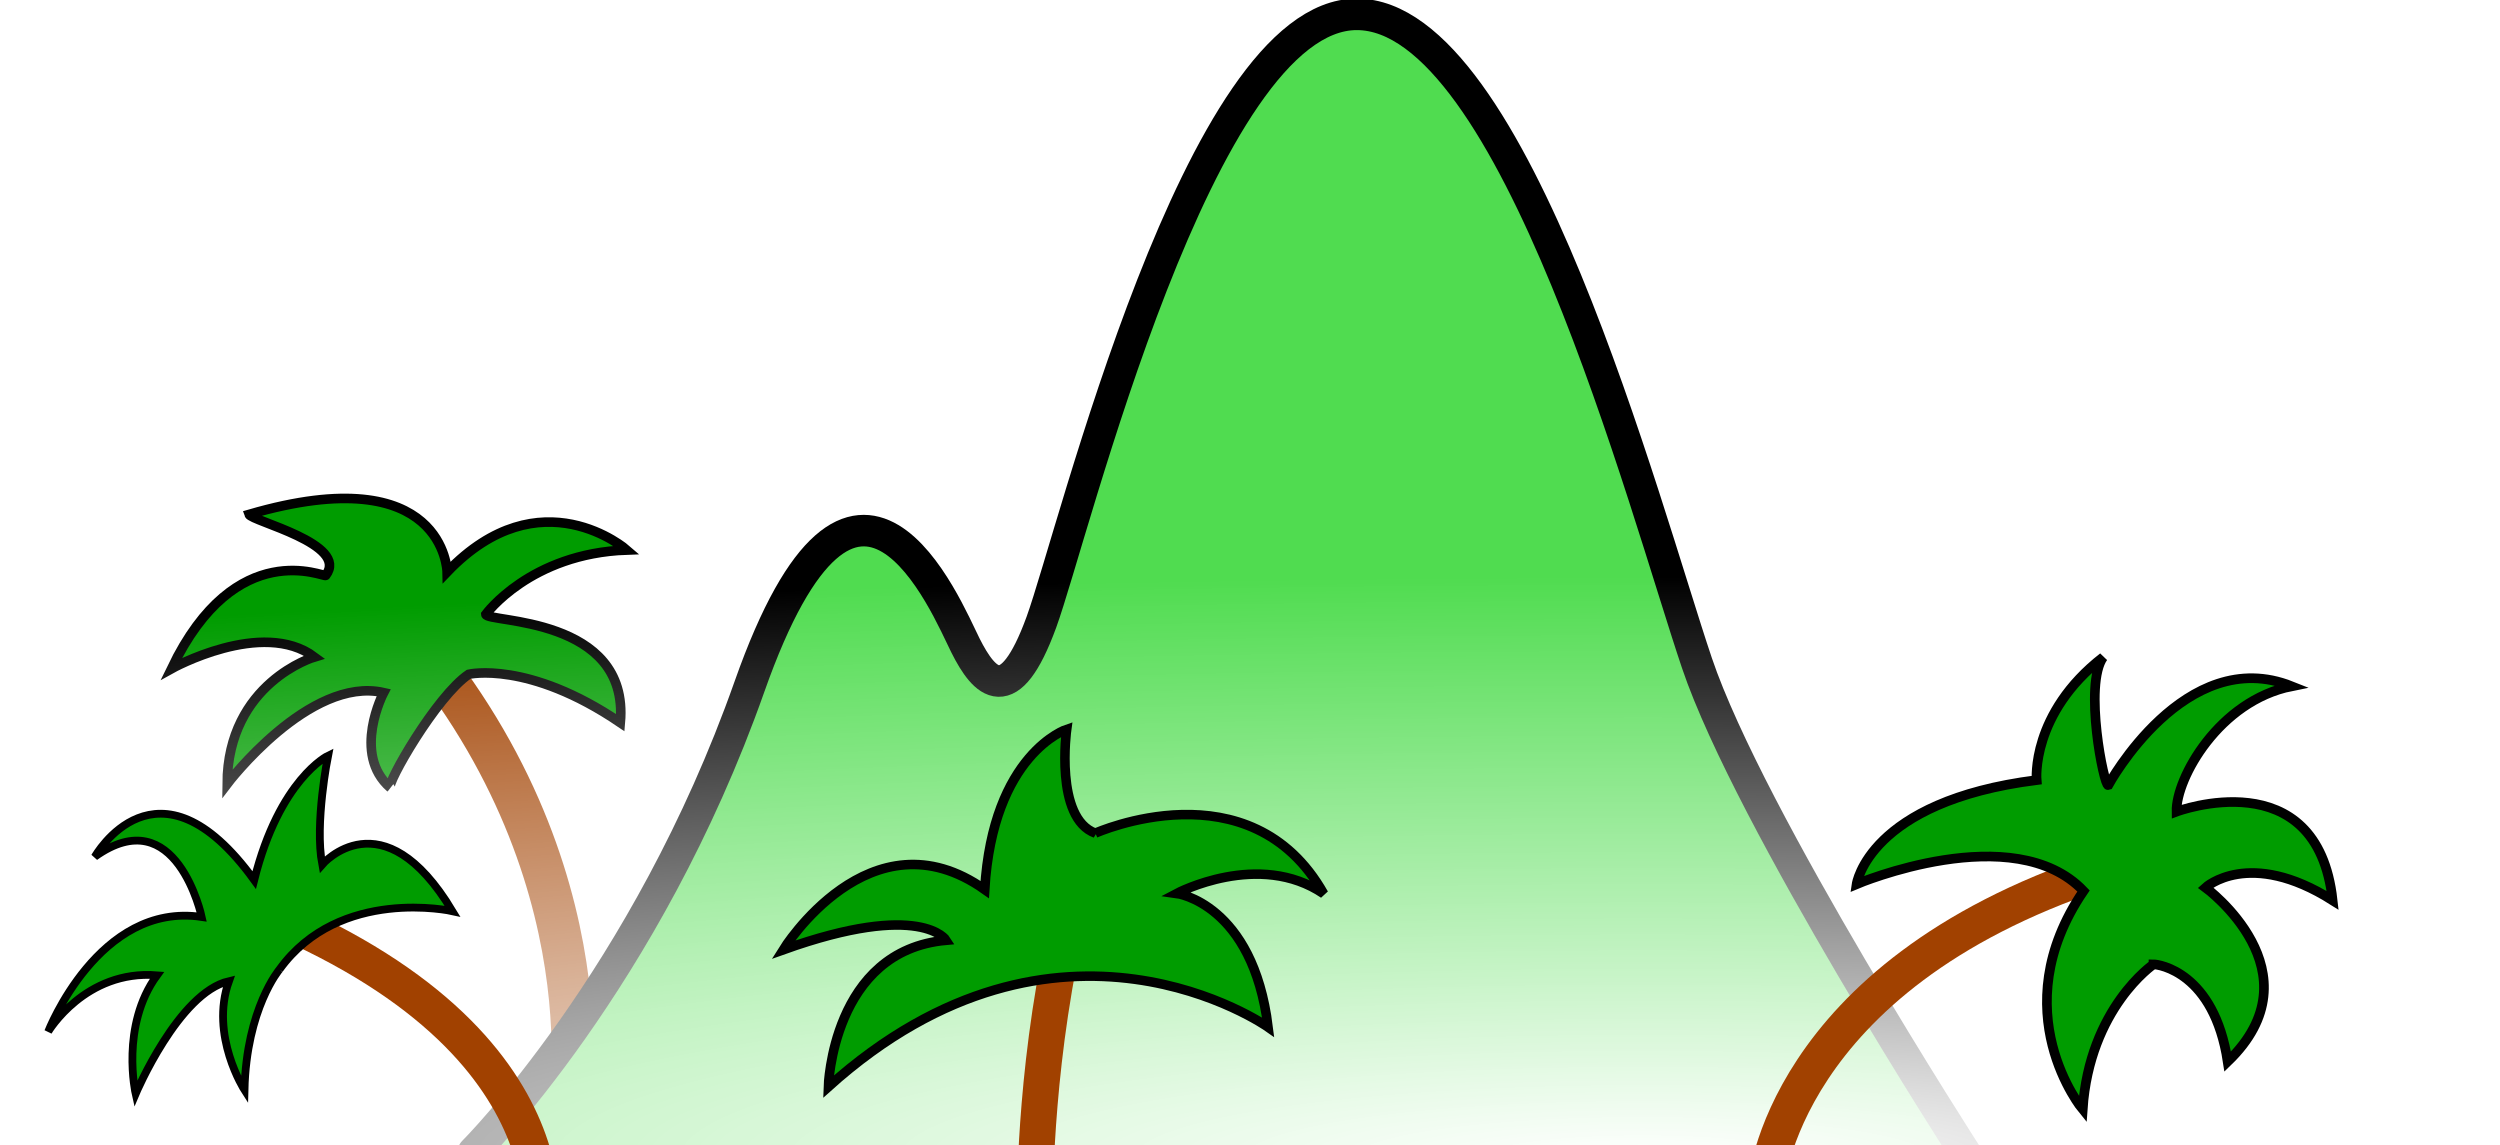
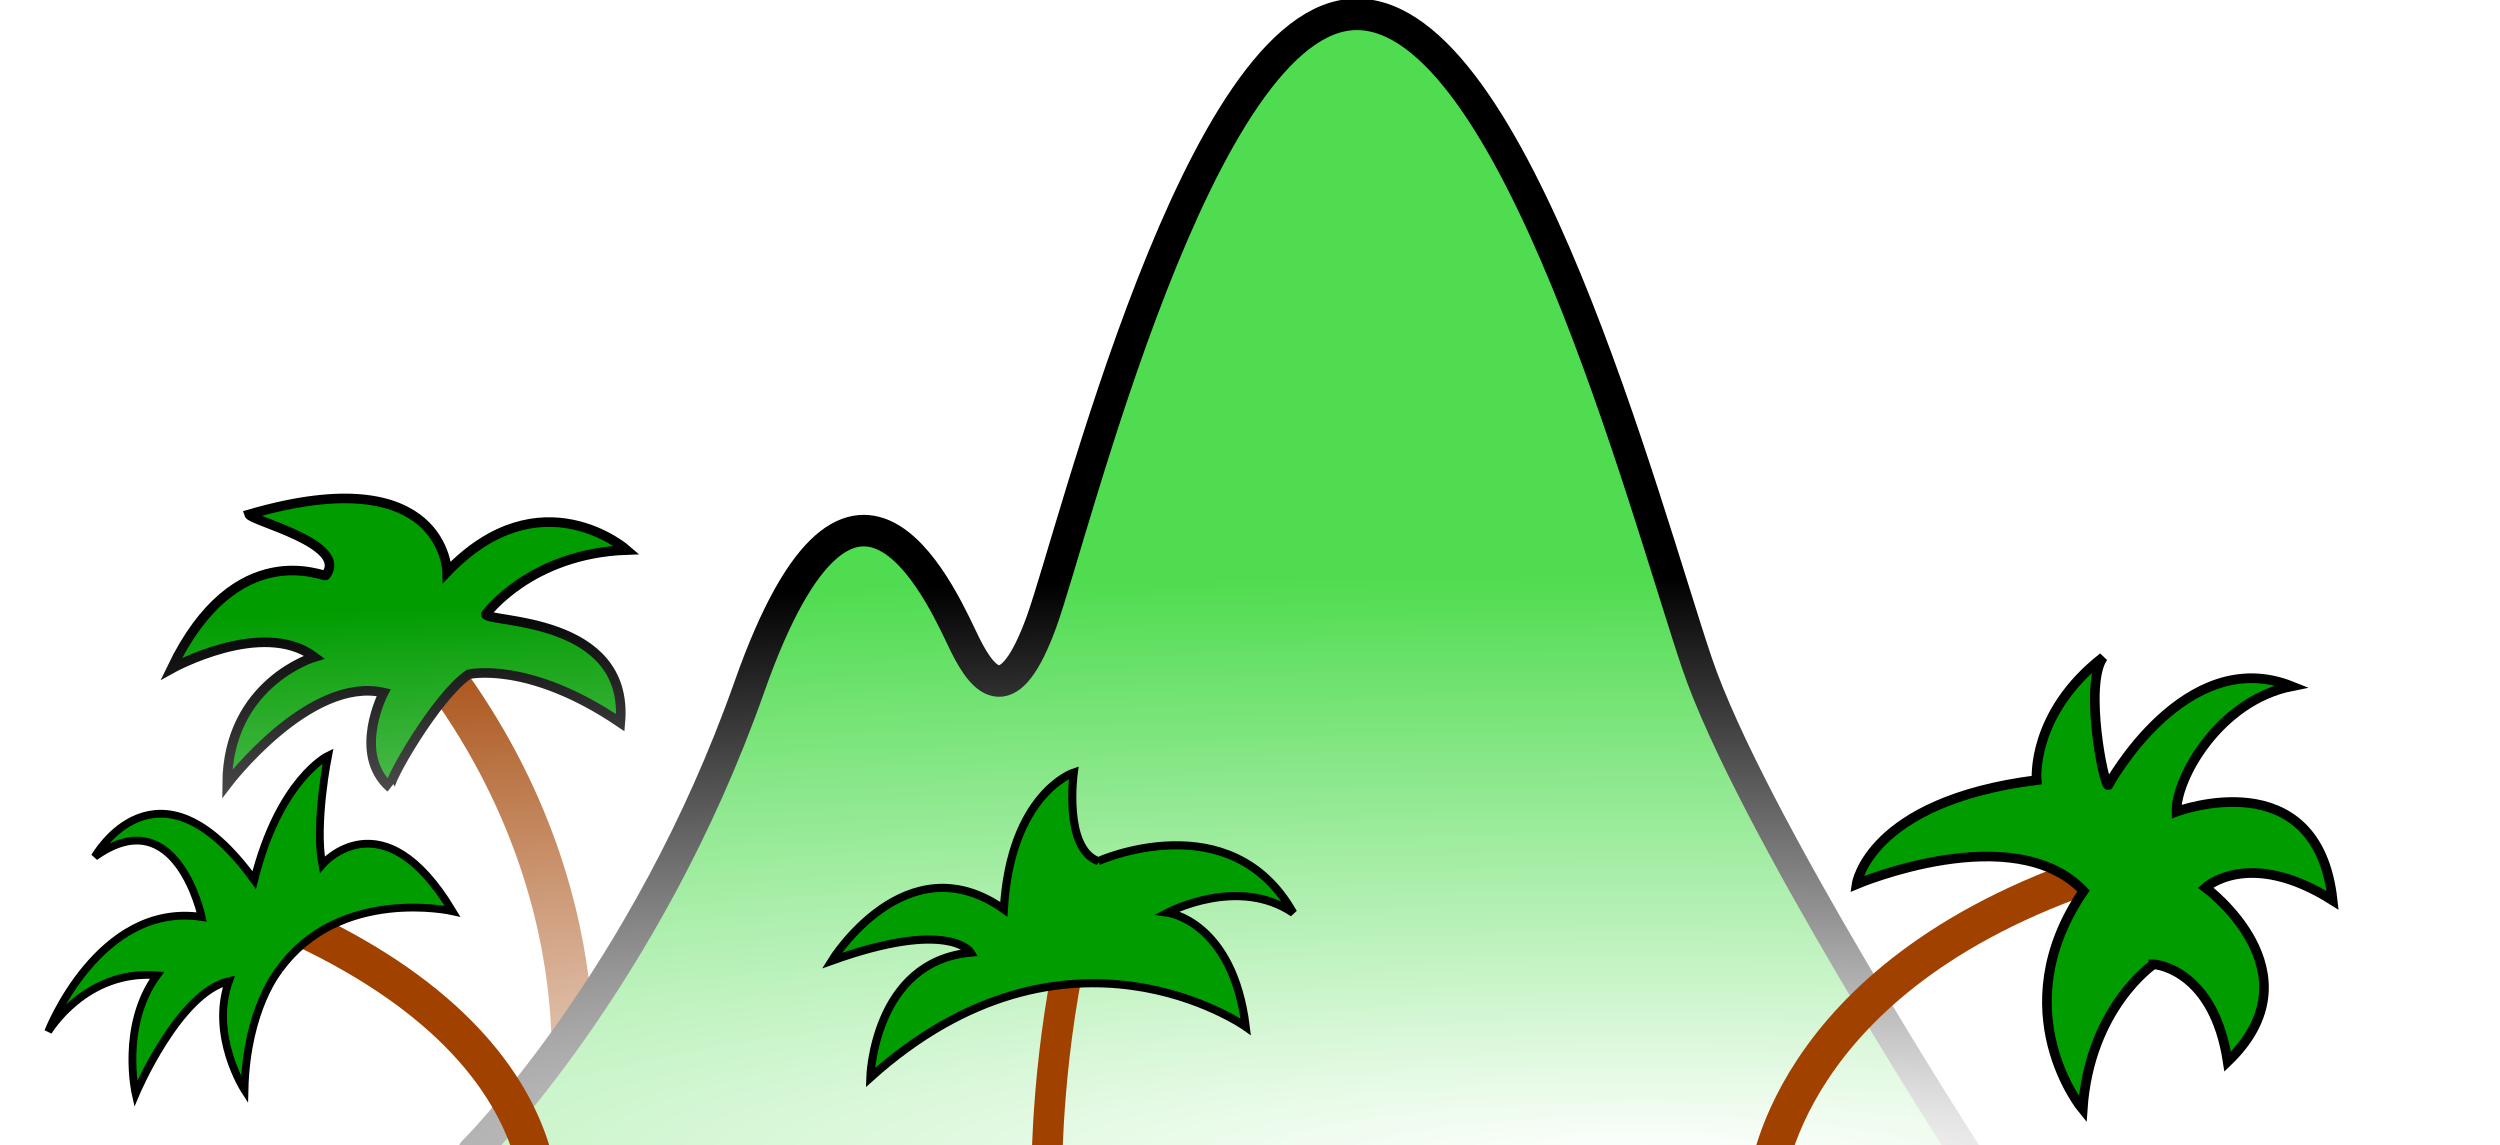
<svg xmlns="http://www.w3.org/2000/svg" xmlns:xlink="http://www.w3.org/1999/xlink" id="svg3722" version="1.1" viewBox="0 0 110 13.33" height="50.379" width="110" style="enable-background:new">
  <defs id="defs3716">
    <linearGradient id="linearGradient1659">
      <stop id="stop1655" offset="0" style="stop-color:#29e8ff;stop-opacity:1" />
      <stop id="stop1657" offset="1" style="stop-color:#f1fdff;stop-opacity:1" />
    </linearGradient>
    <linearGradient id="linearGradient940">
      <stop style="stop-color:#50dc50;stop-opacity:1;" offset="0" id="stop936" />
      <stop style="stop-color:#ffffff;stop-opacity:1" offset="1" id="stop938" />
    </linearGradient>
    <linearGradient id="linearGradient4980">
      <stop style="stop-color:#ffffff;stop-opacity:1;" offset="0" id="stop4976" />
      <stop style="stop-color:#ffffff;stop-opacity:0;" offset="1" id="stop4978" />
    </linearGradient>
    <linearGradient id="linearGradient4829">
      <stop style="stop-color:#ffffff;stop-opacity:1" offset="0" id="stop4821" />
      <stop style="stop-color:#ffffff;stop-opacity:0" offset="1" id="stop4827" />
    </linearGradient>
    <linearGradient id="linearGradient4695">
      <stop id="stop4689" offset="0" style="stop-color:#ffffff;stop-opacity:1" />
      <stop style="stop-color:#ffffff;stop-opacity:0.959" offset="0.25" id="stop4691" />
      <stop id="stop4697" offset="0.405" style="stop-color:#ffffff;stop-opacity:0.19" />
      <stop id="stop4693" offset="1" style="stop-color:#ffffff;stop-opacity:0" />
    </linearGradient>
    <linearGradient id="linearGradient4683">
      <stop style="stop-color:#ffffff;stop-opacity:1" offset="0" id="stop4679" />
      <stop id="stop4685" offset="0.15" style="stop-color:#ffffff;stop-opacity:0.959" />
      <stop style="stop-color:#ffffff;stop-opacity:0" offset="1" id="stop4681" />
    </linearGradient>
    <linearGradient id="linearGradient1589">
      <stop id="stop1585" offset="0" style="stop-color:#ffffff;stop-opacity:1" />
      <stop id="stop1587" offset="1" style="stop-color:#ffffff;stop-opacity:0" />
    </linearGradient>
    <linearGradient id="linearGradient911-7">
      <stop style="stop-color:#00ddff;stop-opacity:1" offset="0" id="stop907" />
      <stop style="stop-color:#00ddff;stop-opacity:0" offset="1" id="stop909" />
    </linearGradient>
    <linearGradient id="linearGradient966">
      <stop id="stop962" offset="0" style="stop-color:#009cff;stop-opacity:1" />
      <stop id="stop964" offset="1" style="stop-color:#009cff;stop-opacity:0" />
    </linearGradient>
    <linearGradient xlink:href="#linearGradient966" id="linearGradient960" x1="105.332" y1="167.657" x2="105.051" y2="115.799" gradientUnits="userSpaceOnUse" />
    <linearGradient xlink:href="#linearGradient966" id="linearGradient986" gradientUnits="userSpaceOnUse" x1="104.963" y1="31.079" x2="105.477" y2="78.038" gradientTransform="matrix(1.366772,0,0,-1,-39.72688,196.1525)" />
    <linearGradient xlink:href="#linearGradient966" id="linearGradient1799" gradientUnits="userSpaceOnUse" gradientTransform="matrix(1.640726,0,0,-1.393421,-68.16271,217.8736)" x1="108.265" y1="31" x2="108.265" y2="77.233" />
    <linearGradient xlink:href="#linearGradient911-7" id="linearGradient913" gradientUnits="userSpaceOnUse" gradientTransform="matrix(1.503783,0,0,-1.283856,-53.55037,195.9426)" x1="106.339" y1="31.412" x2="106.339" y2="78.101" />
    <linearGradient xlink:href="#linearGradient1589" id="linearGradient1577" gradientUnits="userSpaceOnUse" x1="107.258" y1="91.838" x2="107.258" y2="107.553" gradientTransform="translate(0,-185.0388)" />
    <linearGradient xlink:href="#linearGradient1589" id="linearGradient1573" x1="106.883" y1="106.805" x2="107.07" y2="91.65" gradientUnits="userSpaceOnUse" gradientTransform="translate(6.024639,-189.1393)" />
    <linearGradient xlink:href="#linearGradient1589" id="linearGradient1695" gradientUnits="userSpaceOnUse" gradientTransform="matrix(1.048428,0,0,4.701912,-48.70342,-563.6266)" x1="106.883" y1="105.53" x2="106.883" y2="103.842" />
    <linearGradient xlink:href="#linearGradient4683" id="linearGradient1726" gradientUnits="userSpaceOnUse" gradientTransform="matrix(1.048429,0,0,4.604902,-48.70342,-425.1219)" x1="106.883" y1="106.389" x2="106.883" y2="94.898" />
    <linearGradient xlink:href="#linearGradient4695" id="linearGradient4687" gradientUnits="userSpaceOnUse" gradientTransform="matrix(1.048429,0,0,4.604902,-48.70342,-425.1219)" x1="106.883" y1="106.389" x2="106.883" y2="94.898" />
    <linearGradient xlink:href="#linearGradient4829" id="linearGradient4833" x1="62.177" y1="52.882" x2="62.177" y2="37.007" gradientUnits="userSpaceOnUse" />
    <radialGradient xlink:href="#linearGradient4829" id="radialGradient4972" cx="59.531" cy="52.282" fx="59.531" fy="52.282" r="59.531" gradientTransform="matrix(1.413333,6.4270074e-8,-3.5065601e-8,0.7711113,-22.62187,12.16888)" gradientUnits="userSpaceOnUse" />
    <radialGradient xlink:href="#linearGradient4980" id="radialGradient4984" cx="59.531" cy="84.027" fx="59.531" fy="84.027" r="51.594" gradientTransform="matrix(1.985897,1.6038333e-7,-4.2761978e-8,0.529487,-57.23649,22.21434)" gradientUnits="userSpaceOnUse" />
    <linearGradient xlink:href="#linearGradient940" id="linearGradient942" x1="81.641" y1="78.642" x2="81.641" y2="87.642" gradientUnits="userSpaceOnUse" gradientTransform="matrix(3.482973,0,0,3.482973,-150.1452,207.5834)" />
    <linearGradient xlink:href="#linearGradient940" id="linearGradient1619" gradientUnits="userSpaceOnUse" gradientTransform="matrix(3.482973,0,0,3.482973,-150.1452,207.5834)" x1="81.641" y1="78.642" x2="81.641" y2="87.642" />
    <linearGradient xlink:href="#linearGradient1659" id="linearGradient1653" x1="370.007" y1="56.645" x2="370.007" y2="-33.157" gradientUnits="userSpaceOnUse" gradientTransform="matrix(1.003771,0,0,0.5789509,0.7063884,41.26768)" />
    <radialGradient xlink:href="#linearGradient4980" id="radialGradient1547" cx="-526.487" cy="107.129" fx="-526.487" fy="107.129" r="10.848" gradientTransform="matrix(1.689914,0,0,14.23932,362.5511,-1401.786)" gradientUnits="userSpaceOnUse" />
    <radialGradient xlink:href="#linearGradient4980" id="radialGradient1557" gradientUnits="userSpaceOnUse" gradientTransform="matrix(2.362169,0,0,16.19483,716.6624,-1611.277)" cx="-526.487" cy="107.129" fx="-526.487" fy="107.129" r="10.848" />
  </defs>
  <g id="layer2" transform="translate(-4.736577,-40.64854)" />
  <g id="layer1" transform="translate(-4.736577,-470.6485)" style="display:inline">
    <g transform="matrix(-1.844169,0,0,1.844169,197.7925,343.5004)" style="display:inline;opacity:1;enable-background:new" id="g947">
      <path id="path4661" d="m 91.111,85.376 c 0,0 -1.104,-6.253 4.49,-12.133" style="display:inline;fill:none;stroke:#a14100;stroke-width:1;stroke-linecap:butt;stroke-linejoin:miter;stroke-miterlimit:4;stroke-dasharray:none;stroke-opacity:1;enable-background:new" />
      <path id="path960" d="m 93.093,73.559 c 0,0 -1.055,-1.454 -3.364,-1.535 0,0 2.055,-1.805 4.287,0.524 0,0 0.05,-2.737 4.725,-1.374 -0.052,0.159 -2.404,0.704 -1.828,1.455 0.016,0.062 2.14,-0.987 3.681,2.227 0,0 -2.169,-1.208 -3.411,-0.28 0,0 2.068,0.612 2.082,3.029 0,0 -1.96,-2.583 -3.734,-2.179 0,0 0.767,1.464 -0.158,2.268 0.107,-0.074 -1.096,-2.182 -1.872,-2.705 0,0 -1.421,-0.336 -3.617,1.155 -0.227,-2.554 3.195,-2.383 3.209,-2.585 z" style="opacity:1;vector-effect:none;fill:#009c00;fill-opacity:1;stroke:#000000;stroke-width:0.229px;stroke-linecap:butt;stroke-linejoin:miter;stroke-miterlimit:4;stroke-dasharray:none;stroke-dashoffset:0;stroke-opacity:1" />
    </g>
  </g>
  <g id="layer3" style="display:inline;opacity:1" transform="translate(-51.3774,-494.4985)">
    <path id="path4705" d="m 72.206,526.661 c 0,0 7.604,-7.588 12.149,-20.479 4.689,-13.299 8.671,-3.463 9.506,-1.801 0.835,1.662 1.927,2.84 3.34,-1.039 1.413,-3.879 6.937,-26.737 13.874,-26.737 6.937,0 12.653,21.681 14.966,28.538 2.312,6.857 11.872,21.658 11.872,21.658" style="display:inline;opacity:1;vector-effect:none;fill:#50dc50;fill-opacity:1;stroke:#000000;stroke-width:1.387;stroke-linecap:round;stroke-linejoin:miter;stroke-miterlimit:4;stroke-dasharray:none;stroke-dashoffset:0;stroke-opacity:1;enable-background:new" />
    <rect style="display:inline;fill:url(#radialGradient1557);fill-opacity:1;stroke-width:0.786;stroke-linecap:round;stroke-miterlimit:4;stroke-dasharray:none;stroke-dashoffset:0;enable-background:new" id="rect5537" width="32.3" height="308.934" x="-527.615" y="-34.789" transform="rotate(-90)" />
    <g style="display:inline;opacity:1;enable-background:new" id="g926" transform="matrix(1.624058,0,0,1.624058,-29.63415,390.6849)">
      <path id="path4653" d="m 64.486,86.03 c 0,0 1.323,-5.689 -8.599,-9.26" style="display:inline;fill:none;stroke:#a14100;stroke-width:1;stroke-linecap:butt;stroke-linejoin:miter;stroke-miterlimit:4;stroke-dasharray:none;stroke-opacity:1;enable-background:new" />
      <path id="path4675" d="m 57.454,78.781 c 0,0 -0.895,1.053 -0.948,3.265 0,0 -0.948,-1.474 -0.421,-2.949 -1.369,0.316 -2.528,3.054 -2.528,3.054 0,0 -0.421,-1.843 0.579,-3.212 -1.948,-0.158 -2.949,1.527 -2.949,1.527 0,0 1.369,-3.528 4.16,-3.107 0,0 -0.685,-3.212 -2.896,-1.632 0,0 1.685,-3.002 4.318,0.632 0.685,-2.738 2.001,-3.37 2.001,-3.37 0,0 -0.369,1.843 -0.158,2.949 0,0 1.632,-1.896 3.528,1.264 0,0 -3.054,-0.685 -4.687,1.58" style="display:inline;opacity:1;fill:#009c00;fill-opacity:1;stroke:#000000;stroke-width:0.211px;stroke-linecap:butt;stroke-linejoin:miter;stroke-opacity:1" />
    </g>
  </g>
  <g id="layer5" style="display:inline;opacity:1" transform="translate(-51.3774,-494.4985)">
    <g id="g1663" transform="matrix(0.4608386,0,0,0.4608386,48.23319,291.9756)">
      <path id="path4663" d="m 175.425,512.579 c 0,0 1.382,-19.956 31.793,-30.093" style="display:inline;fill:none;stroke:#a14100;stroke-width:3.483;stroke-linecap:butt;stroke-linejoin:miter;stroke-miterlimit:4;stroke-dasharray:none;stroke-opacity:1;enable-background:new" />
      <path id="path954" d="m 212.434,491.343 c 0,0 -6.109,4.154 -6.761,13.847 0,0 -7.738,-9.367 0.082,-20.852 -6.679,-7.005 -21.667,-0.652 -21.667,-0.652 0,0 1.14,-7.901 17.187,-9.937 0,0 -0.57,-6.353 6.353,-11.729 -1.873,2.606 0.082,12.381 0.489,12.218 0,0 7.331,-13.521 17.512,-9.449 -6.924,1.385 -11.063,8.781 -10.996,11.974 0,0 13.426,-5.039 14.906,8.471 -7.982,-5.05 -12.137,-1.222 -12.137,-1.222 0,0 10.996,8.064 2.118,16.616 -1.303,-8.553 -6.598,-9.286 -7.086,-9.286 z" style="opacity:1;vector-effect:none;fill:#009c00;fill-opacity:1;stroke:#000000;stroke-width:0.922px;stroke-linecap:butt;stroke-linejoin:miter;stroke-miterlimit:4;stroke-dasharray:none;stroke-dashoffset:0;stroke-opacity:1" />
    </g>
-     <g id="g1561" transform="matrix(1.582838,0,0,1.582838,-2.946588,399.6587)">
+     <g id="g1561" transform="matrix(1.351204,0,0,1.351204,12.18372,417.4228)">
      <path transform="translate(2.7083334e-7,1.1458333e-6)" style="display:inline;fill:none;stroke:#a14100;stroke-width:1;stroke-linecap:butt;stroke-linejoin:miter;stroke-miterlimit:4;stroke-dasharray:none;stroke-opacity:1" d="m 63.095,81.394 c 0,0 0,-3.967 1,-7.967" id="path1557" />
      <path style="display:inline;opacity:1;vector-effect:none;fill:#009c00;fill-opacity:1;stroke:#000000;stroke-width:0.265px;stroke-linecap:butt;stroke-linejoin:miter;stroke-miterlimit:4;stroke-dasharray:none;stroke-dashoffset:0;stroke-opacity:1" d="M 64.77,71.375 C 63.629,70.96 63.972,68.488 63.972,68.488 c 0,0 -2.053,0.677 -2.278,4.454 -3.183,-2.251 -5.603,1.675 -5.603,1.675 3.845,-1.377 4.531,-0.265 4.531,-0.265 -3.168,0.284 -3.275,4.073 -3.275,4.073 6.411,-5.763 12.225,-1.658 12.225,-1.658 -0.425,-3.437 -2.54,-3.717 -2.54,-3.717 0,0 2.286,-1.214 4.086,0.01 -2.038,-3.621 -6.349,-1.686 -6.349,-1.686 z" id="path1559" />
    </g>
  </g>
  <g id="layer6" style="display:none" transform="translate(-51.3774,-494.4985)">
    <a href="/" id="a90" transform="matrix(3.482973,0,0,3.482973,18.87696,194.3994)">
      <text xml:space="preserve" style="font-style:normal;font-weight:normal;font-size:11.283px;line-height:1.25;font-family:sans-serif;letter-spacing:0px;word-spacing:0px;display:inline;opacity:1;fill:#000000;fill-opacity:1;stroke:none;stroke-width:0.7;stroke-miterlimit:4;stroke-dasharray:none" x="67.427" y="91.861" id="text3815">
        <tspan id="tspan3813" x="67.427" y="91.861" style="font-style:normal;font-variant:normal;font-weight:bold;font-stretch:normal;font-size:11.283px;font-family:'DejaVu Sans Mono';-inkscape-font-specification:'DejaVu Sans Mono Bold';fill:#000000;fill-opacity:1;stroke-width:0.7;stroke-miterlimit:4;stroke-dasharray:none">Code<tspan style="word-spacing:-2.675px" id="tspan892"> </tspan>Island</tspan>
      </text>
    </a>
  </g>
</svg>
